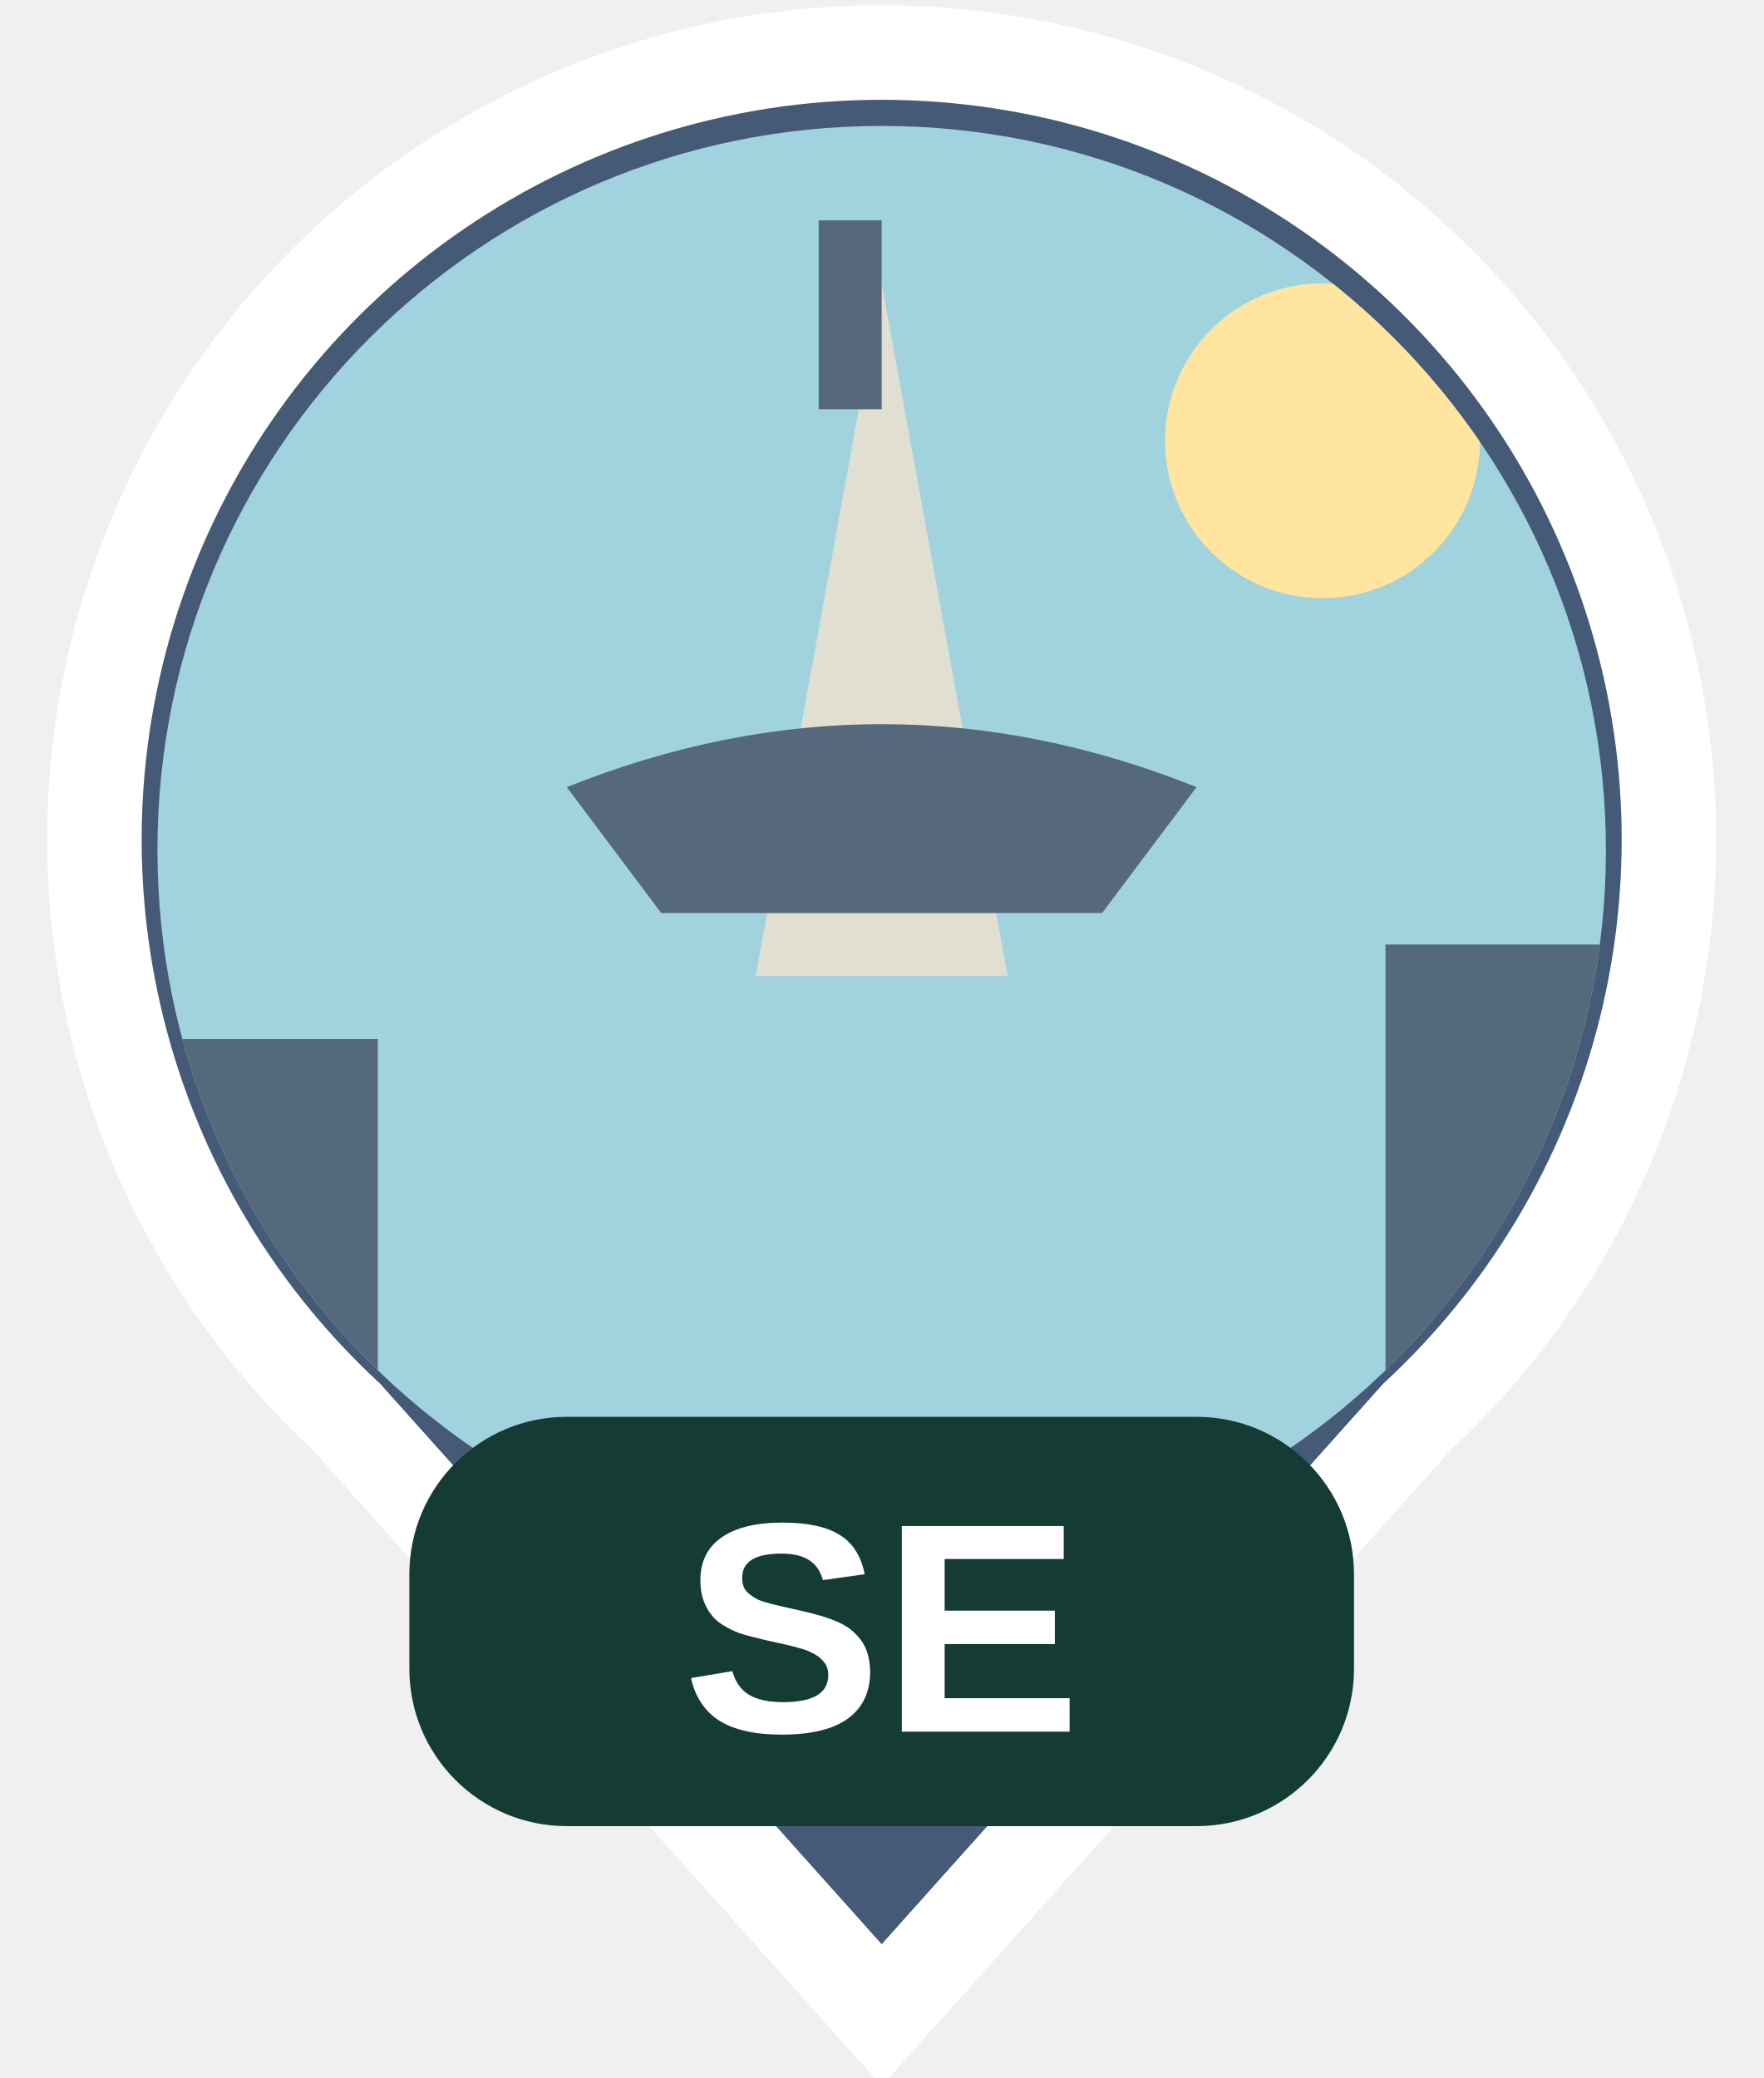
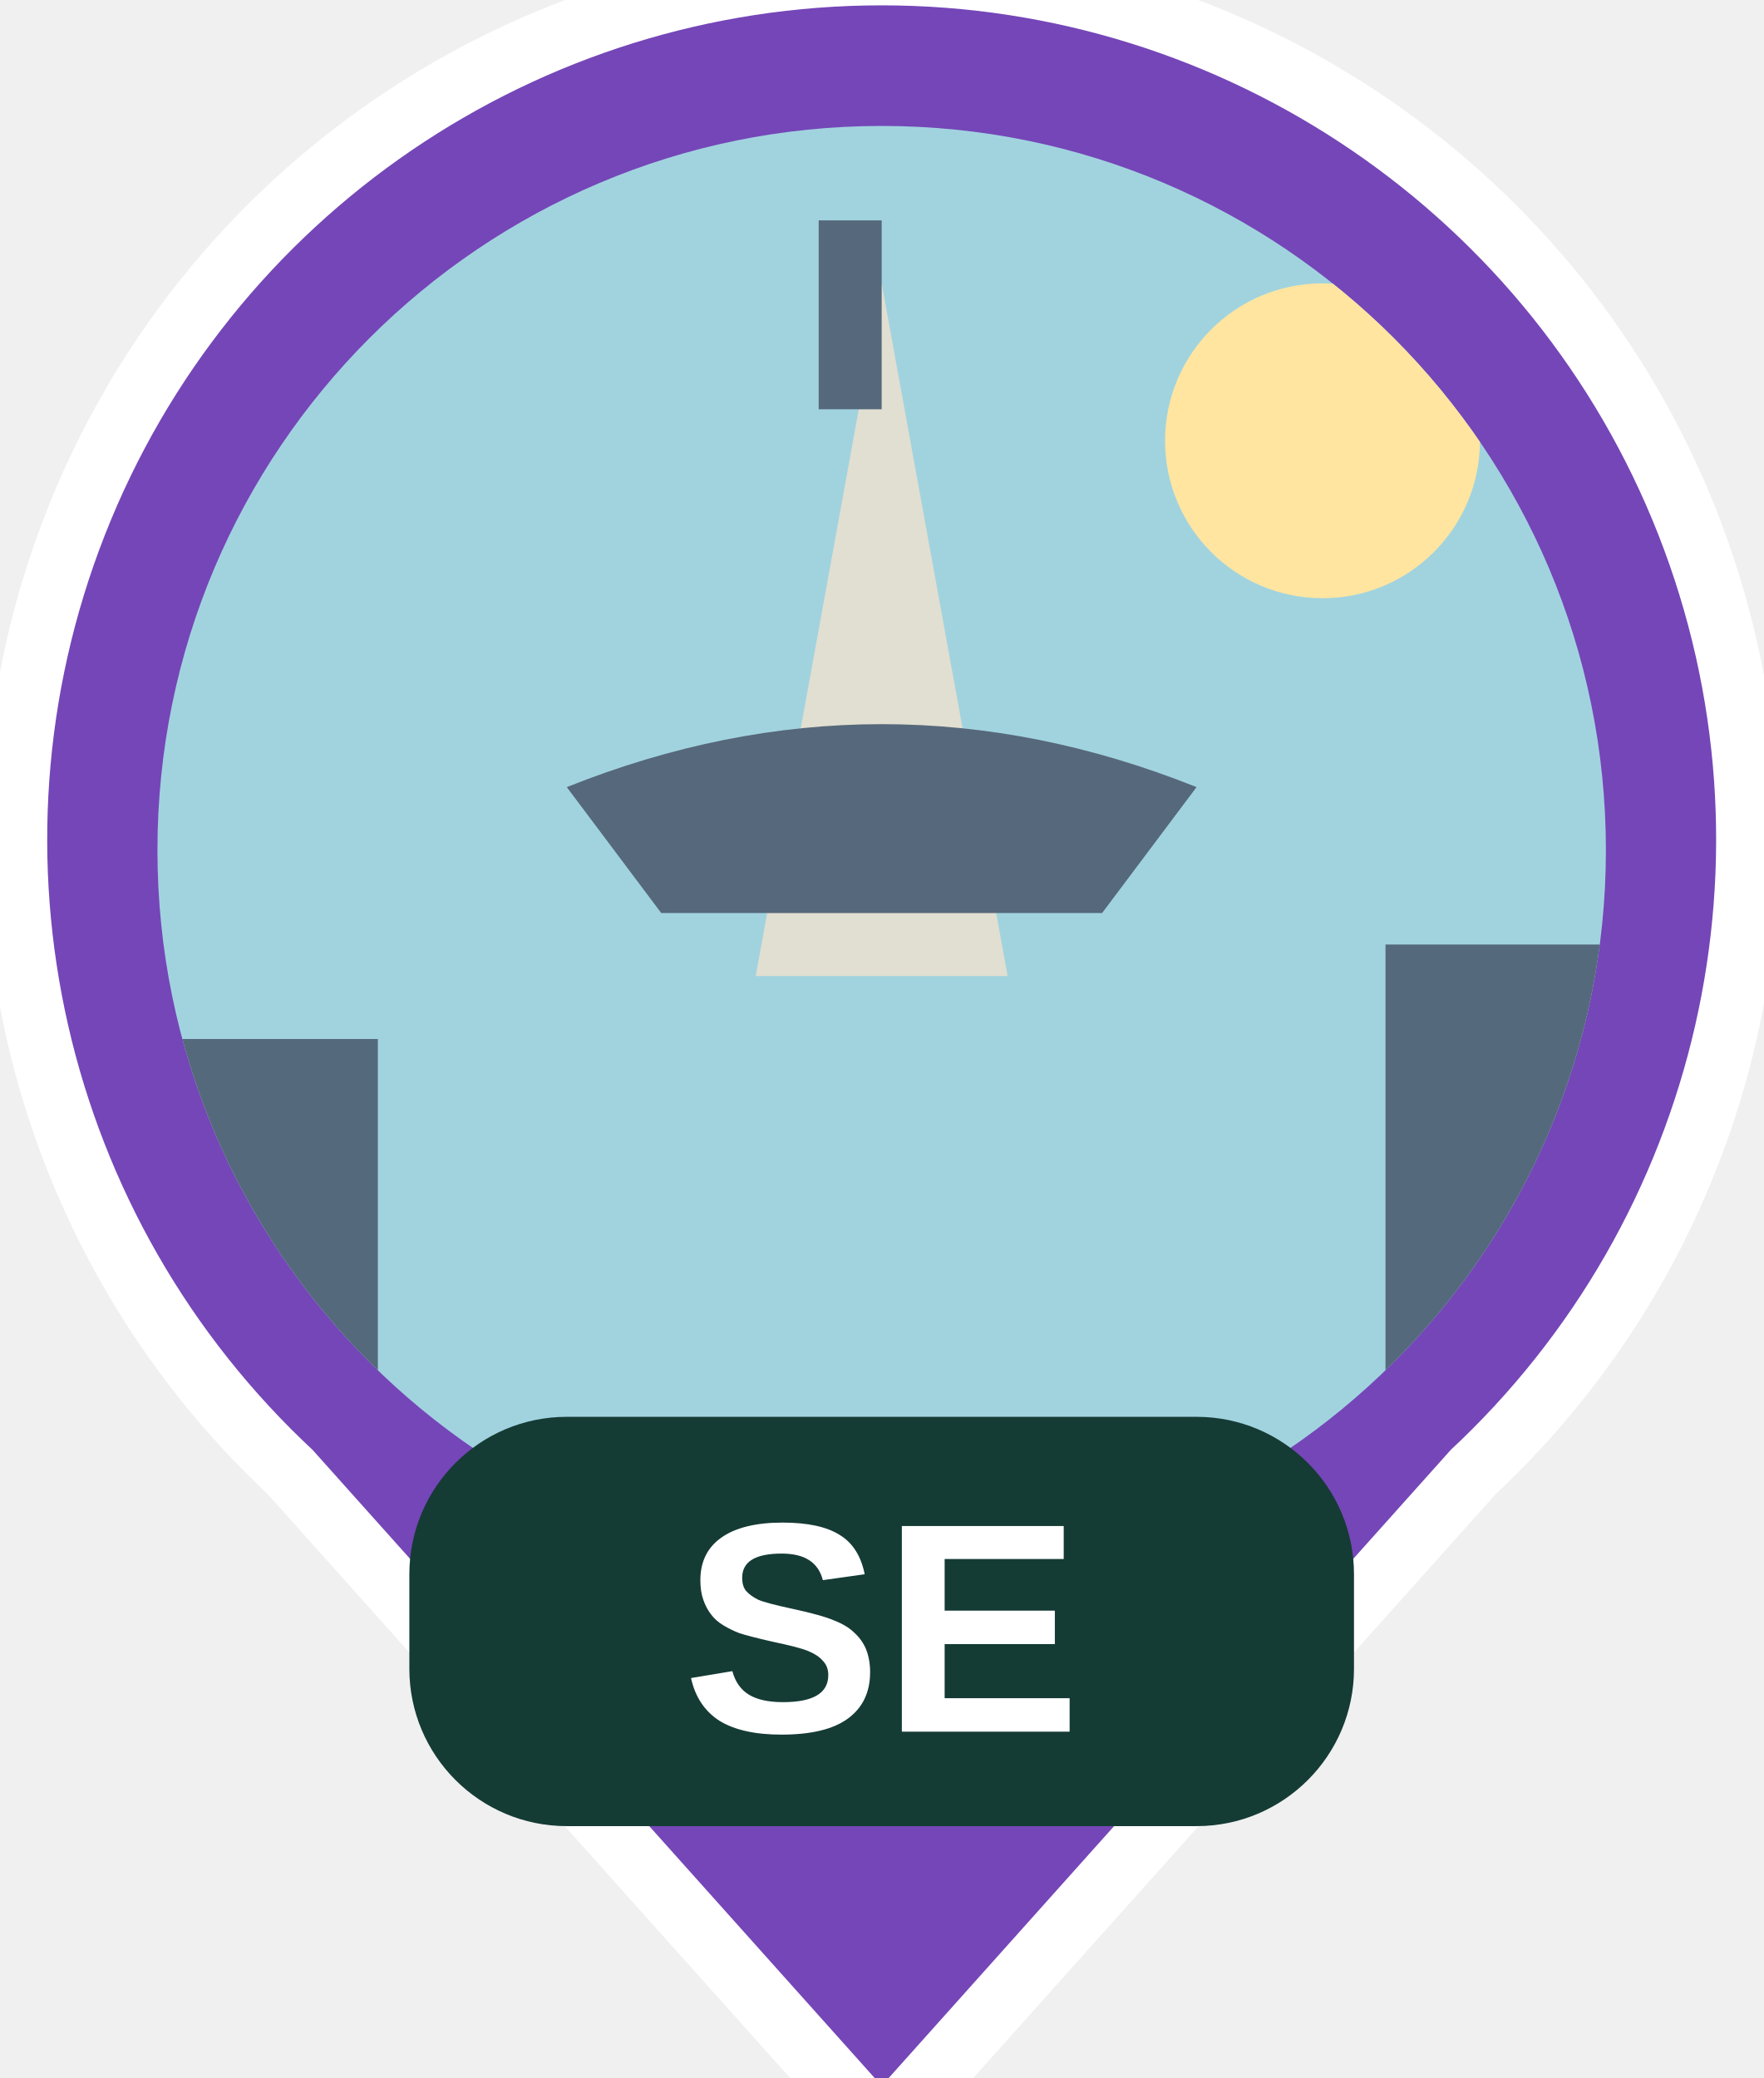
<svg xmlns="http://www.w3.org/2000/svg" viewBox="0 0 56 66">
  <defs>
    <clipPath id="scene">
      <circle cx="28" cy="27" r="23" />
    </clipPath>
  </defs>
-   <path d="M28 64 11 45A25 25 0 1 1 45 45Z" fill="#455a76" stroke="white" stroke-width="3" />
+   <path d="M28 64 11 45A25 25 0 1 1 45 45Z" fill="#455a76" stroke="white" stroke-width="7" />
+   <path d="M28 64 11 45A25 25 0 1 1 45 45Z" fill="#7546b8" stroke="#7546b8" stroke-width="3" />
  <g clip-path="url(#scene)">
    <circle cx="28" cy="27" r="23" fill="#a1d3df" />
    <circle cx="42" cy="14" r="5" fill="#ffe5a0" />
    <path d="M0 44V33h12v11h32V30h12v14Z" fill="#55697c" />
    <path d="m28 9 4 22h-8Z" fill="#e1dfd1" />
    <path d="M18 25Q28 21 38 25l-3 4H21Z" fill="#56687b" />
    <path d="M27 7v6" stroke="#56687b" stroke-width="2" />
  </g>
  <rect x="13" y="45" width="30" height="13" rx="5" fill="#153b35" />
  <text x="28" y="55" text-anchor="middle" font-family="Arial,sans-serif" font-size="9.5" font-weight="bold" fill="white">SE</text>
</svg>
